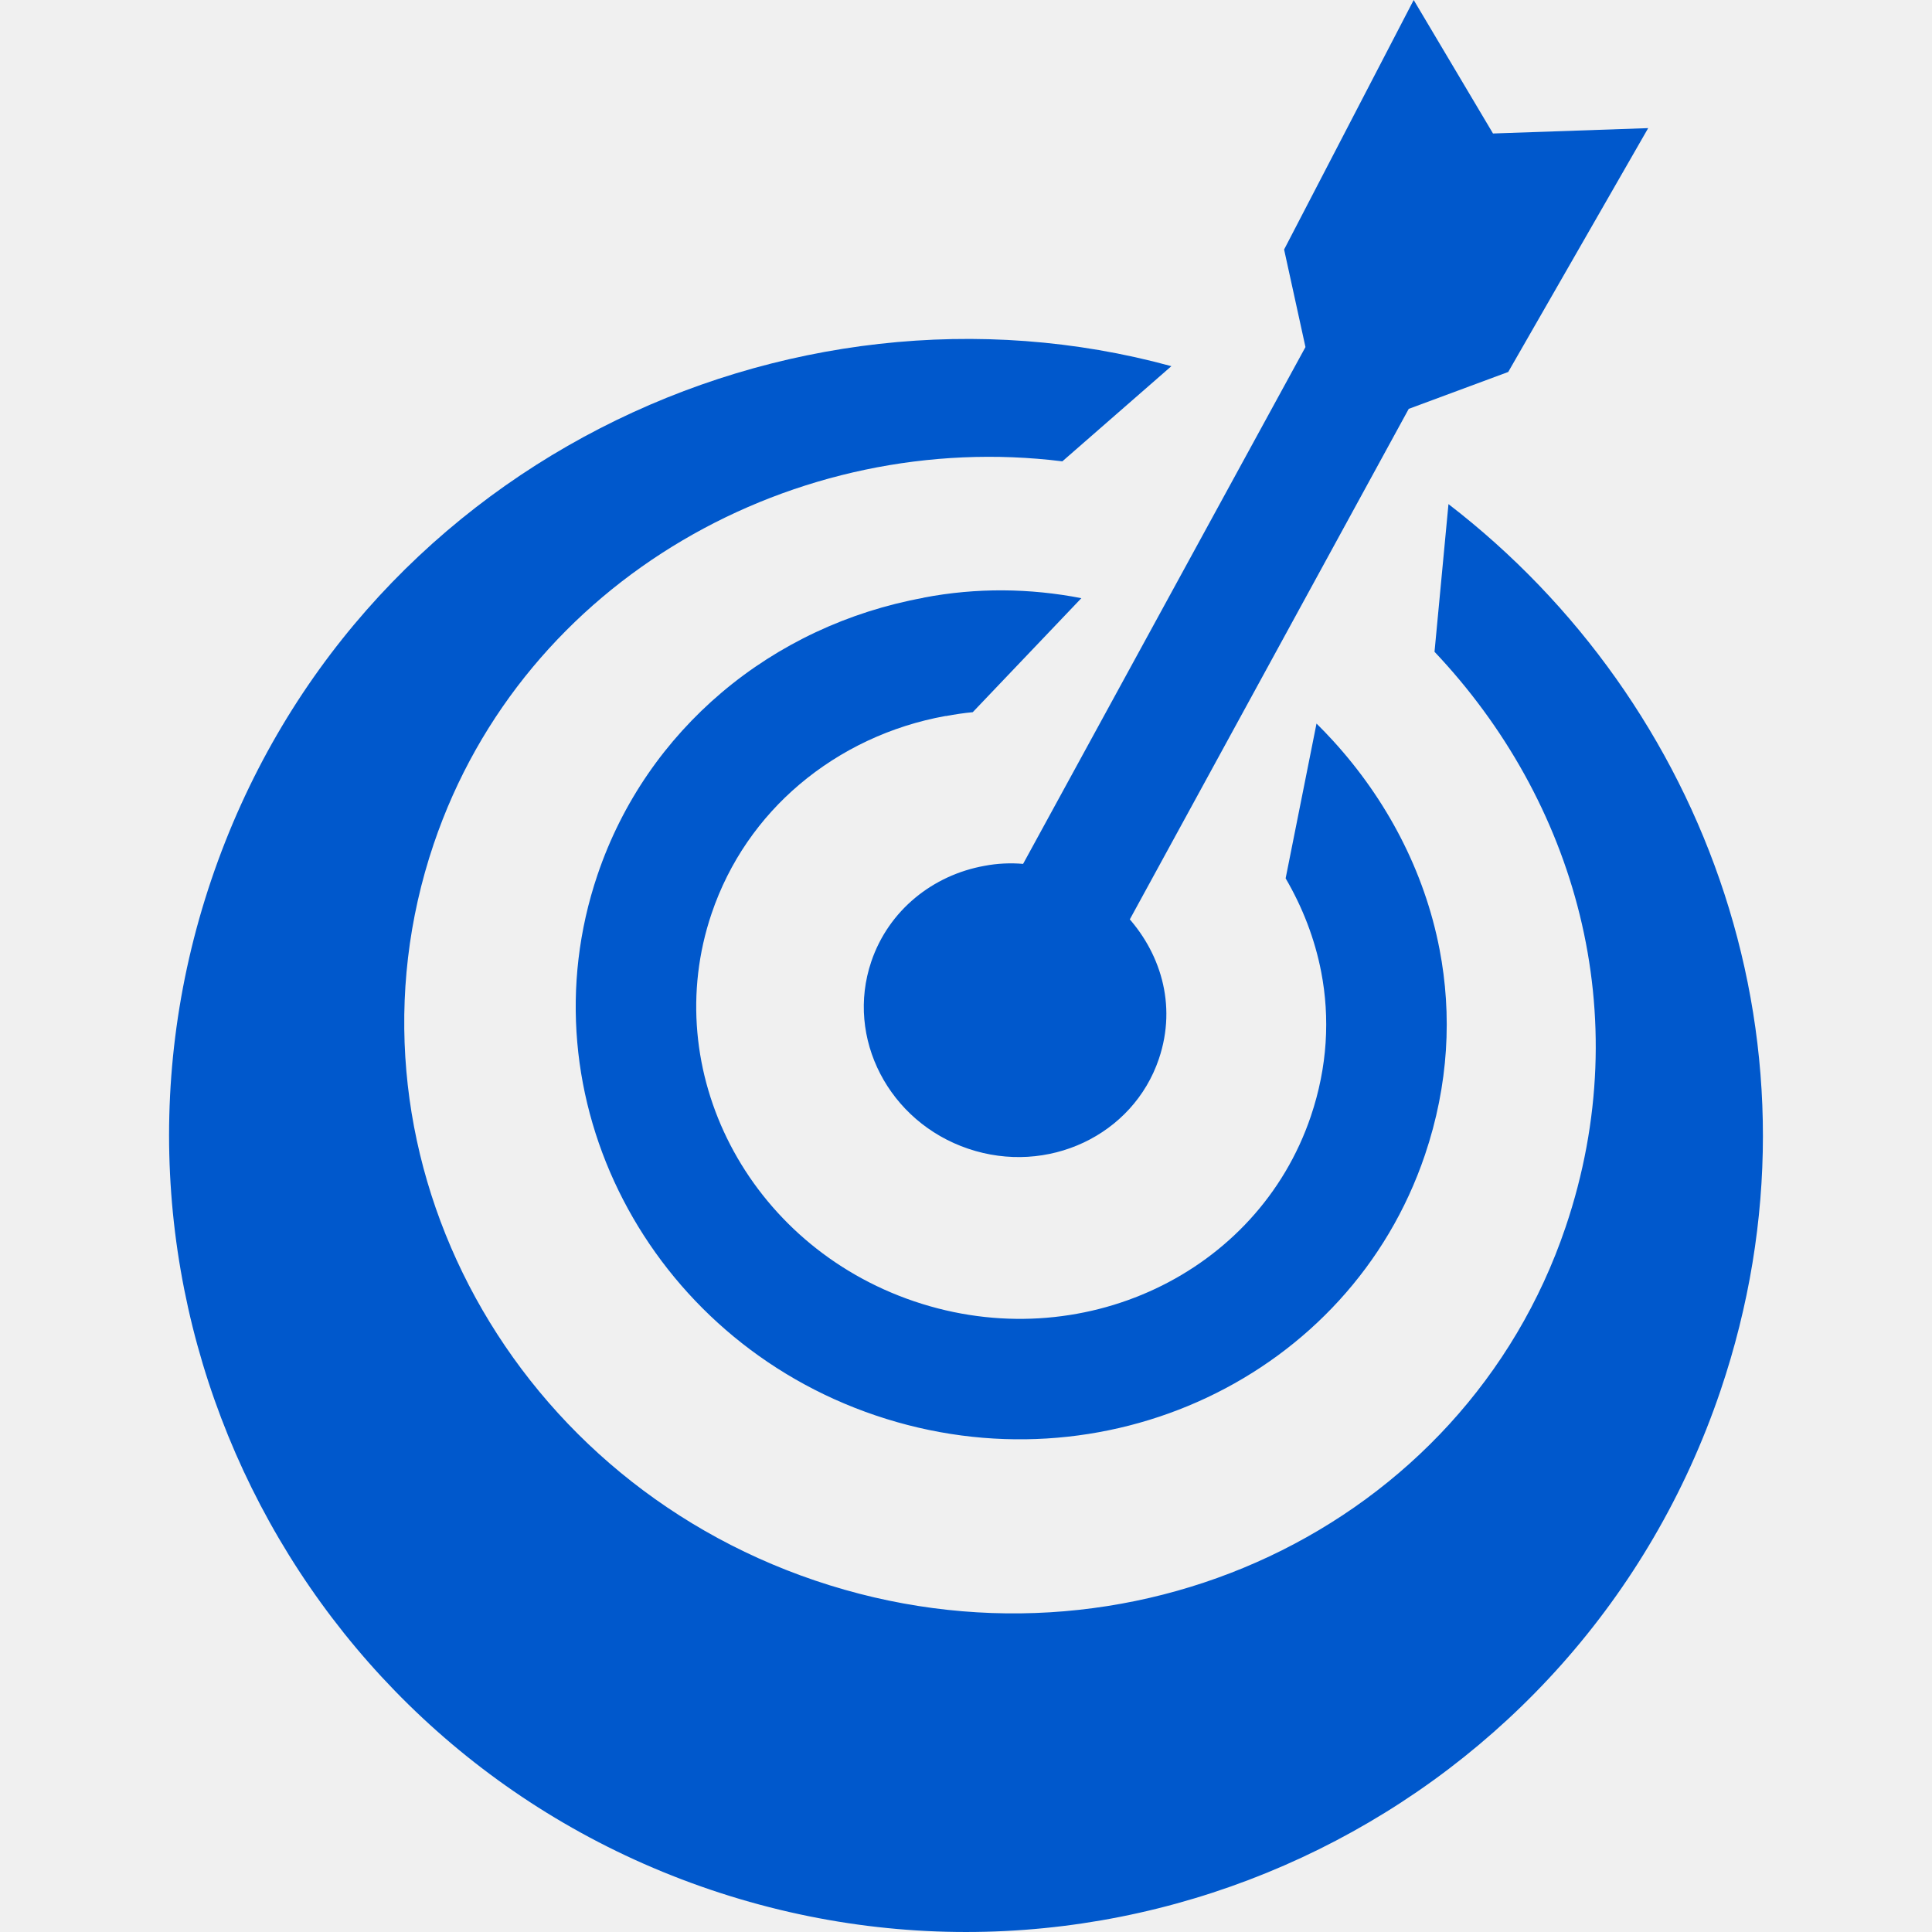
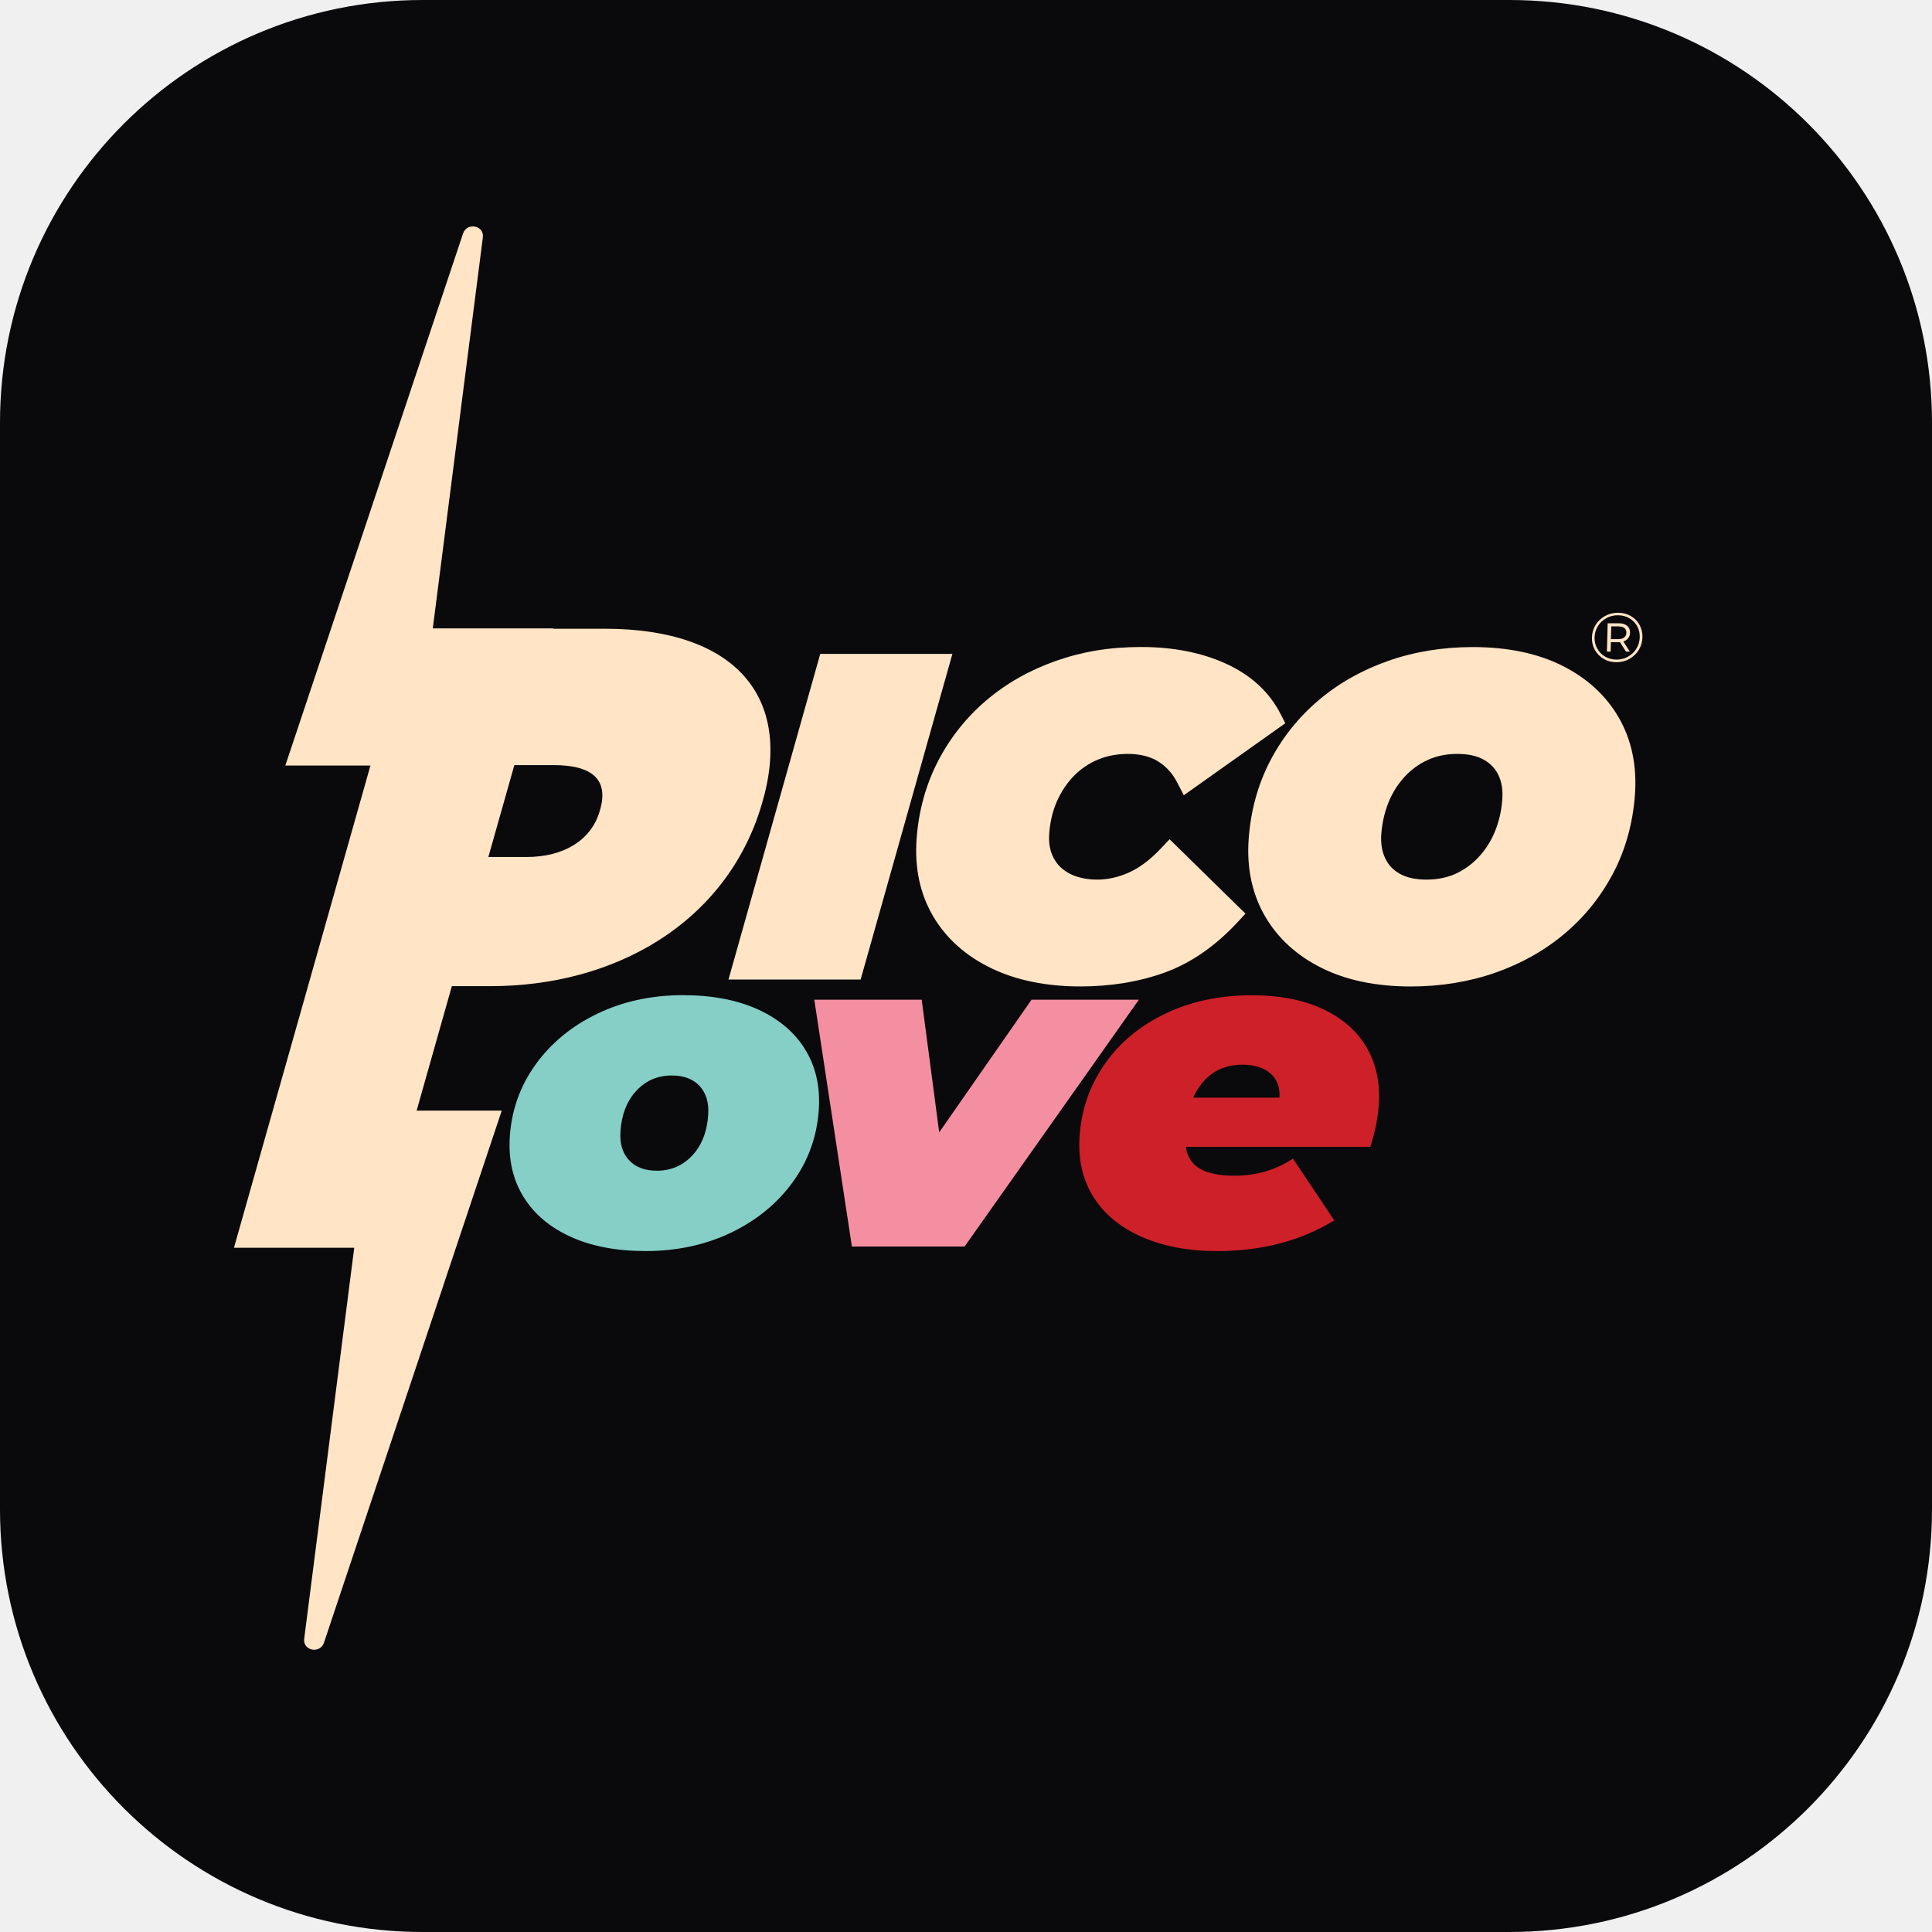
- <svg xmlns="http://www.w3.org/2000/svg" version="1.1" x="0px" y="0px" width="300px" height="300px" viewBox="0 0 300 300" enable-background="new 0 0 300 300" xml:space="preserve">
-   <g id="Layer_2" display="none">
-     <rect display="inline" fill-rule="evenodd" clip-rule="evenodd" fill="#FFFFFF" width="300" height="300" />
-   </g>
-   <g id="Layer_1">
+ <svg xmlns="http://www.w3.org/2000/svg" viewBox="0 0 512 512">
+   <defs>
+     <style>
+       .cls-1 {
+         fill: #f48fa1;
+       }
+ 
+       .cls-2 {
+         fill: #ffe4c5;
+       }
+ 
+       .cls-3 {
+         fill: #cd2028;
+       }
+ 
+       .cls-4 {
+         fill: #85cfc6;
+       }
+     </style>
+   </defs>
+   <rect width="512" height="512" rx="112" fill="#0a090c" />
+   <g transform="translate(62 60) scale(0.82)">
+     <path class="cls-2" d="M119.86,130.03h-16.76l.03-.12h-38.87L80.44,3.55c.5-3.88-5.15-4.99-6.4-1.25L16.6,174.24h27.51L0,330.09h38.87l-16.17,126.36c-.5,3.88,5.15,4.99,6.4,1.25l57.45-171.94h-27.51l11.38-40.22h12.42c20.19,0,38.9-5.06,54.12-14.62,16.38-10.3,27.95-25.36,33.44-43.56l.13-.42c10.6-35.1-8.81-56.91-50.65-56.91ZM118.24,188.85l-.13.42c-2.75,9.1-11.55,14.53-23.55,14.53h-12.34l8.4-29.7h12.69c12.86,0,17.88,4.96,14.93,14.74Z" />
    <g>
-       <path fill-rule="evenodd" clip-rule="evenodd" fill="#0058CC" d="M181.891,56.859c-59.592-16.315-127.316,15.476-149.072,79.74    c-21.906,64.712,12.795,134.93,77.505,156.836c64.713,21.906,134.93-12.794,156.837-77.505    c17.9-52.878-2.176-106.835-42.243-137.652l-2.166,22.925l-0.004,0.003c21.796,23.037,31.577,56.194,20.354,89.348    c-15.822,46.736-67.991,71.304-116.525,54.874c-48.534-16.43-75.052-67.636-59.231-114.372c14-41.358,56.464-64.549,97.62-59.418    l-0.001-0.005L181.891,56.859L181.891,56.859z M152.829,134.455c16.264-3.131,32.879,12.96,27.118,29.976    c-4.02,11.874-17.274,18.117-29.606,13.942c-12.332-4.175-19.069-17.186-15.049-29.06    C137.993,141.332,144.867,135.895,152.829,134.455L152.829,134.455z M146.784,111.186c-8.405,1.52-16.237,5.195-22.647,10.626    c-6.114,5.18-10.912,11.978-13.642,20.042c-4.136,12.217-2.723,25.049,2.905,35.917c5.677,10.961,15.647,19.928,28.566,24.302    c12.912,4.371,26.282,3.302,37.457-1.961c11.067-5.212,19.981-14.546,24.118-26.766c2.611-7.712,2.982-15.316,1.617-22.411    c-0.989-5.141-2.895-10.041-5.526-14.547l4.796-24.034c0.889,0.879,1.756,1.78,2.598,2.703    c8.235,9.03,14.158,20.155,16.508,32.364c1.952,10.14,1.432,20.978-2.275,31.929c-5.834,17.233-18.345,30.368-33.855,37.673    c-15.403,7.254-33.768,8.748-51.44,2.767c-17.668-5.981-31.348-18.328-39.181-33.453c-7.882-15.219-9.839-33.251-4.005-50.486    c3.854-11.386,10.635-20.991,19.28-28.314c8.848-7.496,19.678-12.581,31.326-14.706l-0.004-0.02    c8.279-1.593,16.575-1.473,24.534,0.073l-16.866,17.704c-1.385,0.134-2.77,0.333-4.154,0.599H146.784z" />
-       <polygon fill-rule="evenodd" clip-rule="evenodd" fill="#0058CC" points="202.712,53.891 199.395,38.745 219.518,0     231.834,20.728 255.93,19.894 234.196,57.759 218.748,63.488 165.283,161.347 148.884,152.416   " />
+       <polygon class="cls-2" points="189.48 138.16 159.82 243.41 202.53 243.41 232.19 138.16 189.48 138.16" />
+       <path class="cls-2" d="M299.44,201.17c-3.38,3.56-6.82,6.14-10.24,7.66-3.39,1.51-6.81,2.27-10.17,2.27s-6.48-.64-8.91-1.91c-2.33-1.21-4.04-2.86-5.2-5.05-1.19-2.23-1.67-4.81-1.44-7.89.28-3.87,1.14-7.44,2.56-10.6,1.41-3.14,3.26-5.89,5.51-8.16,2.2-2.22,4.79-3.97,7.7-5.18,2.91-1.21,6.16-1.83,9.65-1.83,3.86,0,7.12.8,9.71,2.39,2.65,1.63,4.7,3.88,6.25,6.88l2.12,4.09,32.8-23.27-1.56-3.05c-3.62-7.07-9.56-12.52-17.66-16.22-7.81-3.56-17.01-5.37-27.33-5.37s-19.09,1.51-27.56,4.48c-8.51,2.99-16.1,7.29-22.55,12.79-6.48,5.52-11.74,12.16-15.64,19.74-3.9,7.59-6.21,16-6.86,25.02-.68,9.37,1.11,17.77,5.33,24.96,4.21,7.18,10.54,12.83,18.79,16.82,8.1,3.91,17.8,5.89,28.83,5.89,9.83,0,19-1.51,27.23-4.49,8.41-3.04,16.3-8.48,23.45-16.17l2.66-2.86-24.53-24.05-2.93,3.09Z" />
+       <path class="cls-2" d="M447.6,158.83c-4.11-7.18-10.3-12.86-18.4-16.9-7.97-3.97-17.65-5.98-28.8-5.98-9.73,0-18.95,1.51-27.41,4.48-8.51,2.99-16.1,7.29-22.55,12.79-6.48,5.52-11.74,12.13-15.63,19.66-3.9,7.54-6.21,15.98-6.87,25.1-.67,9.27,1.07,17.6,5.18,24.78,4.11,7.18,10.3,12.87,18.4,16.9,7.96,3.97,17.65,5.98,28.8,5.98,9.72,0,18.95-1.51,27.41-4.48,8.51-2.99,16.1-7.29,22.55-12.79,6.48-5.51,11.73-12.13,15.63-19.66,3.9-7.54,6.21-15.99,6.87-25.1.67-9.27-1.07-17.6-5.18-24.78ZM385.35,211.1c-3.44,0-6.31-.62-8.53-1.86-2.13-1.18-3.68-2.8-4.72-4.96-1.08-2.24-1.52-4.89-1.3-7.89.26-3.56,1.03-6.96,2.29-10.13,1.23-3.09,2.96-5.87,5.14-8.27,2.13-2.34,4.67-4.21,7.54-5.54,2.83-1.31,6.05-1.97,9.59-1.97s6.31.62,8.52,1.85c2.15,1.19,3.7,2.8,4.74,4.92,1.08,2.19,1.51,4.86,1.29,7.94-.26,3.56-1.03,6.97-2.29,10.13-1.23,3.09-2.96,5.87-5.14,8.27-2.14,2.35-4.66,4.22-7.49,5.55-2.77,1.3-6.02,1.96-9.64,1.96Z" />
    </g>
+     <g>
+       <path class="cls-4" d="M108.87,326.56c-6.76-3.06-11.85-7.36-15.28-12.91-3.43-5.54-4.91-12.01-4.44-19.4.56-8.65,3.34-16.46,8.35-23.41,5.01-6.95,11.67-12.42,19.96-16.41,8.3-3.99,17.53-5.98,27.7-5.98,9.34,0,17.38,1.53,24.14,4.59,6.75,3.06,11.85,7.36,15.28,12.91,3.43,5.54,4.91,12.01,4.44,19.4-.56,8.65-3.34,16.46-8.35,23.41-5.01,6.95-11.67,12.42-19.96,16.41-8.3,3.99-17.53,5.98-27.7,5.98-9.34,0-17.39-1.53-24.14-4.59ZM148.15,300.23c3.07-3.3,4.78-7.73,5.13-13.27.24-3.79-.68-6.83-2.76-9.12-2.09-2.28-5.1-3.43-9.04-3.43-4.57,0-8.38,1.65-11.45,4.96-3.07,3.31-4.78,7.73-5.13,13.27-.24,3.79.67,6.83,2.76,9.11,2.08,2.29,5.1,3.43,9.04,3.43,4.57,0,8.38-1.65,11.45-4.96Z" />
+       <path class="cls-1" d="M292.46,249.92l-56.33,79.77h-36.42l-12.15-79.77h34.71l5.65,42.88,29.84-42.88h34.71Z" />
+       <path class="cls-3" d="M367.23,297.46h-59.61c.51,3.31,2.07,5.69,4.68,7.15,2.6,1.46,6.29,2.19,11.07,2.19,7.06,0,13.35-1.85,18.88-5.54l13.35,19.98c-10.8,6.61-23.42,9.92-37.84,9.92-9.24,0-17.31-1.51-24.22-4.52-6.92-3.01-12.14-7.29-15.68-12.83-3.54-5.54-5.06-12.05-4.58-19.54.56-8.75,3.27-16.6,8.13-23.55,4.86-6.95,11.4-12.4,19.65-16.33,8.24-3.94,17.55-5.91,27.93-5.91,8.92,0,16.56,1.48,22.91,4.45,6.35,2.97,11.06,7.1,14.15,12.4,3.08,5.3,4.4,11.4,3.96,18.3-.28,4.38-1.2,8.99-2.76,13.85ZM316.22,273.76c-2.67,1.9-4.72,4.5-6.18,7.8h27.86c.21-3.3-.76-5.91-2.92-7.8-2.16-1.9-5.16-2.84-9-2.84s-7.09.95-9.76,2.84Z" />
+     </g>
+     <path class="cls-2" d="M451.39,125.89c1.22.69,2.17,1.65,2.85,2.87.68,1.22,1,2.57.96,4.05s-.44,2.84-1.19,4.07c-.76,1.23-1.77,2.2-3.04,2.91-1.27.71-2.66,1.06-4.17,1.06s-2.88-.35-4.1-1.06c-1.22-.71-2.18-1.68-2.86-2.9-.69-1.22-1.01-2.57-.97-4.03s.43-2.81,1.18-4.03c.75-1.22,1.76-2.19,3.03-2.9,1.27-.71,2.67-1.07,4.19-1.07s2.9.35,4.13,1.04ZM450.55,139.04c1.13-.64,2.03-1.51,2.71-2.61s1.03-2.31,1.07-3.64-.25-2.53-.85-3.62c-.6-1.08-1.45-1.93-2.54-2.56-1.09-.63-2.32-.94-3.69-.94s-2.63.32-3.76.95c-1.13.63-2.04,1.5-2.71,2.6-.67,1.1-1.02,2.3-1.05,3.62s.25,2.52.87,3.62c.61,1.1,1.46,1.96,2.56,2.59,1.09.63,2.32.95,3.68.95s2.6-.32,3.73-.96ZM450.6,133.08c-.38.49-.9.85-1.57,1.08l2.09,3.26h-1.25l-1.93-3.06c-.12.02-.3.02-.53.02h-2.41l-.08,3.04h-1.2l.24-9.16h3.61c1.14,0,2.04.27,2.69.82.65.54.96,1.29.94,2.22-.02.7-.21,1.29-.59,1.78ZM449.29,132.85c.46-.36.71-.88.72-1.54s-.2-1.15-.64-1.51c-.45-.35-1.08-.53-1.89-.53h-2.36l-.11,4.12h2.36c.82,0,1.46-.18,1.92-.54Z" />
  </g>
</svg>
